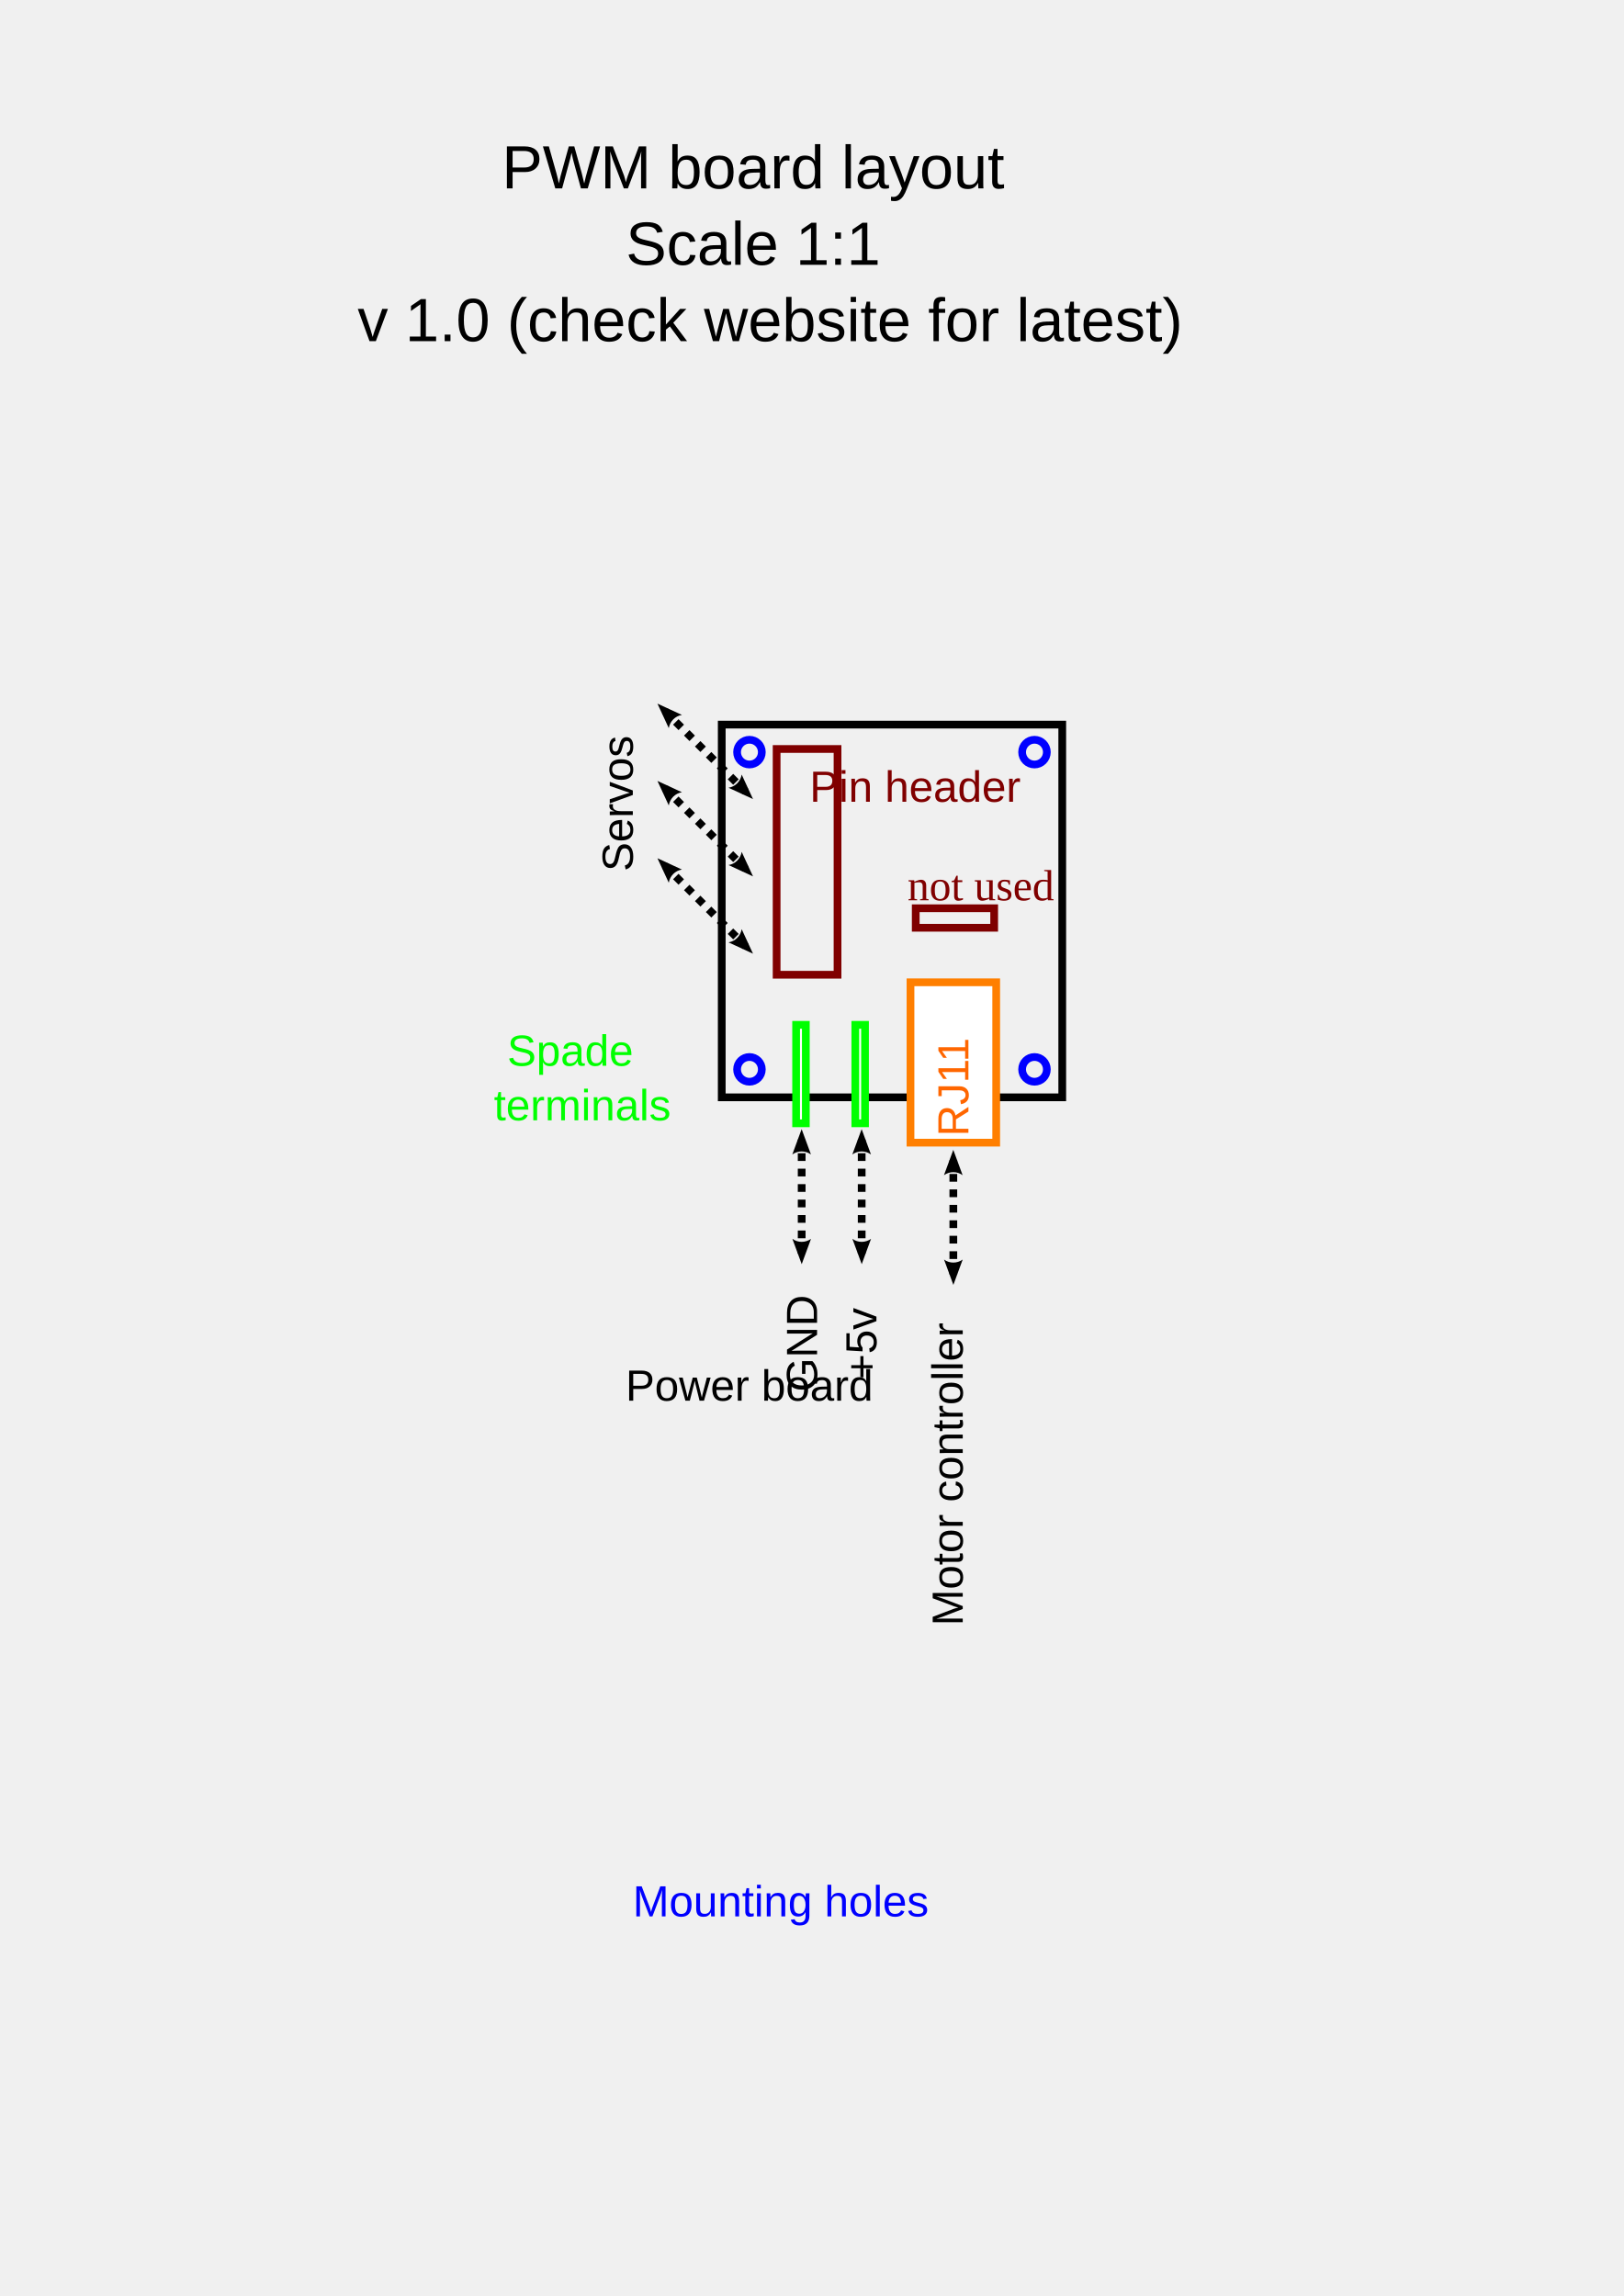
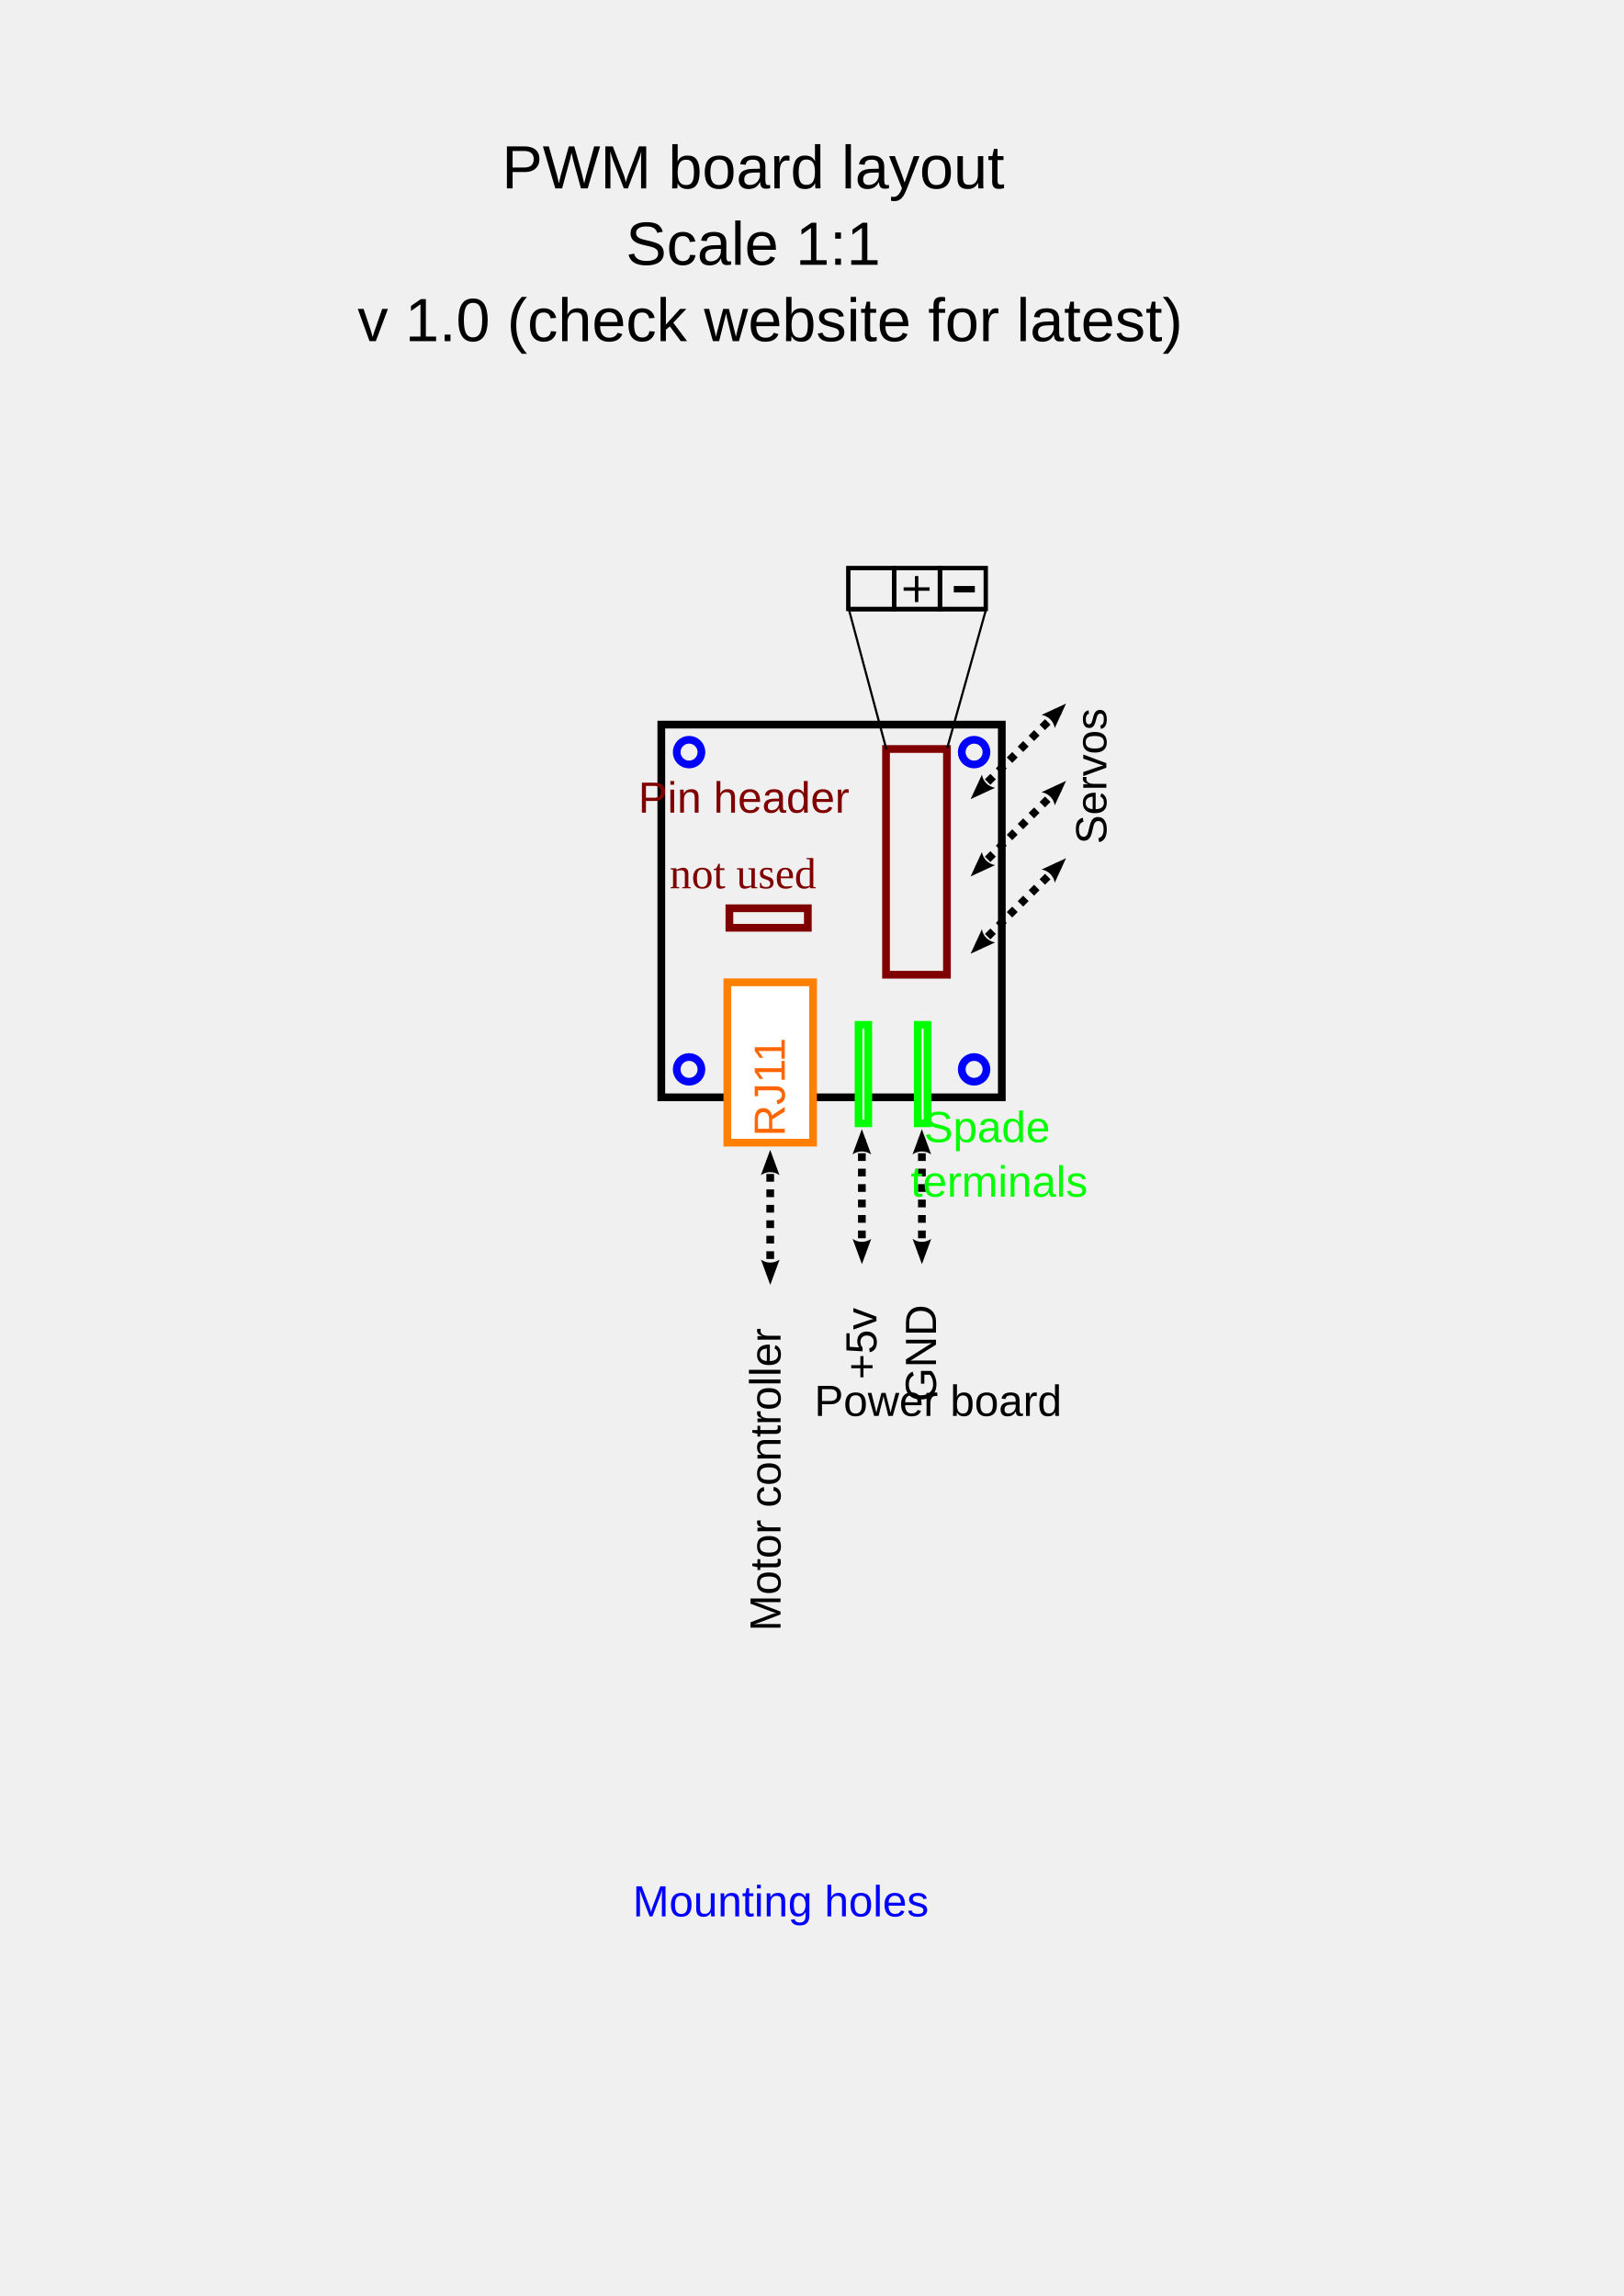
<svg xmlns="http://www.w3.org/2000/svg" width="744.094" height="1052.362" id="svg2" version="1.0">
  <defs id="defs4">
    <marker orient="auto" refY="0.0" refX="0.0" id="Arrow2Sstart" style="overflow:visible">
      <path id="path11394" style="font-size:12.0;fill-rule:evenodd;stroke-width:0.625;stroke-linejoin:round" d="M 8.719,4.034 L -2.207,0.016 L 8.719,-4.002 C 6.973,-1.63 6.983,1.616 8.719,4.034 z " transform="scale(0.3) translate(-2.3,0)" />
    </marker>
    <marker orient="auto" refY="0.0" refX="0.0" id="Arrow2Send" style="overflow:visible;">
      <path id="path11397" style="font-size:12.0;fill-rule:evenodd;stroke-width:0.625;stroke-linejoin:round;" d="M 8.719,4.034 L -2.207,0.016 L 8.719,-4.002 C 6.973,-1.63 6.983,1.616 8.719,4.034 z " transform="scale(0.3) rotate(180) translate(-2.3,0)" />
    </marker>
  </defs>
  <g id="layer1">
-     <rect style="fill:none;stroke:#000000;stroke-width:3.543;stroke-miterlimit:4;stroke-dasharray:none;stroke-opacity:1" id="rect2265" width="156.042" height="170.832" x="330.754" y="332.122" />
-     <rect style="fill:#ffffff;stroke:#ff7f00;stroke-width:3.543;stroke-miterlimit:4;stroke-dasharray:none;stroke-opacity:1" id="rect2310" width="39.279" height="73.5" x="417.252" y="450.233" />
-     <rect style="fill:#ffffff;stroke:#00ff00;stroke-width:3.543;stroke-miterlimit:4;stroke-dasharray:none;stroke-opacity:1" id="rect2312" width="4.441" height="45.129" x="364.842" y="469.731" />
-     <rect y="469.731" x="391.967" height="45.129" width="4.441" id="rect2314" style="fill:#ffffff;stroke:#00ff00;stroke-width:3.543;stroke-miterlimit:4;stroke-dasharray:none;stroke-opacity:1" />
-     <rect style="fill:none;stroke:#7f0000;stroke-width:3.543;stroke-miterlimit:4;stroke-dasharray:none;stroke-opacity:1" id="rect2316" width="35.943" height="8.943" x="419.654" y="416.293" />
-     <rect style="fill:none;stroke:#800000;stroke-width:3.543;stroke-miterlimit:4;stroke-dasharray:none;stroke-opacity:1" id="rect2320" width="27.91" height="103.471" x="355.906" y="343.295" />
-     <path style="fill:none;stroke:#0000ff;stroke-width:3.577;stroke-miterlimit:4;stroke-dasharray:none;stroke-opacity:1" id="path2322" d="M 18.208 894.169 A 5.723 5.723 0 1 1  6.762,894.169 A 5.723 5.723 0 1 1  18.208 894.169 z" transform="matrix(0.9904946,0,0,0.9904946,331.0879,-540.9348)" />
-     <path transform="matrix(0.9904946,0,0,0.9904946,461.7066,-540.9348)" d="M 18.208 894.169 A 5.723 5.723 0 1 1  6.762,894.169 A 5.723 5.723 0 1 1  18.208 894.169 z" id="path2324" style="fill:none;stroke:#0000ff;stroke-width:3.577;stroke-miterlimit:4;stroke-dasharray:none;stroke-opacity:1" />
-     <path transform="matrix(0.9904946,0,0,0.9904946,331.0879,-395.5285)" d="M 18.208 894.169 A 5.723 5.723 0 1 1  6.762,894.169 A 5.723 5.723 0 1 1  18.208 894.169 z" id="path2326" style="fill:none;stroke:#0000ff;stroke-width:3.577;stroke-miterlimit:4;stroke-dasharray:none;stroke-opacity:1" />
-     <path style="fill:none;stroke:#0000ff;stroke-width:3.577;stroke-miterlimit:4;stroke-dasharray:none;stroke-opacity:1" id="path2328" d="M 18.208 894.169 A 5.723 5.723 0 1 1  6.762,894.169 A 5.723 5.723 0 1 1  18.208 894.169 z" transform="matrix(0.9904946,0,0,0.9904946,461.7066,-395.5285)" />
-     <text xml:space="preserve" style="font-size:20px;fill:#800000" x="415.872" y="412.645" id="text13679">
-       <tspan id="tspan13681" x="415.872" y="412.645">not used</tspan>
+     <rect style="fill:none;stroke:#000000;stroke-width:3.543;stroke-miterlimit:4;stroke-dasharray:none;stroke-opacity:1" id="rect2265" width="156.042" height="170.832" x="-459.101" y="332.122" transform="scale(-1,1)" />
+     <rect style="fill:#ffffff;stroke:#ff7f00;stroke-width:3.543;stroke-miterlimit:4;stroke-dasharray:none;stroke-opacity:1" id="rect2310" width="39.279" height="73.5" x="-372.602" y="450.233" transform="scale(-1,1)" />
+     <rect style="fill:#ffffff;stroke:#00ff00;stroke-width:3.543;stroke-miterlimit:4;stroke-dasharray:none;stroke-opacity:1" id="rect2312" width="4.441" height="45.129" x="-425.013" y="469.731" transform="scale(-1,1)" />
+     <rect y="469.731" x="-397.888" height="45.129" width="4.441" id="rect2314" style="fill:#ffffff;stroke:#00ff00;stroke-width:3.543;stroke-miterlimit:4;stroke-dasharray:none;stroke-opacity:1" transform="scale(-1,1)" />
+     <rect style="fill:none;stroke:#7f0000;stroke-width:3.543;stroke-miterlimit:4;stroke-dasharray:none;stroke-opacity:1" id="rect2316" width="35.943" height="8.943" x="-370.201" y="416.293" transform="scale(-1,1)" />
+     <rect style="fill:none;stroke:#800000;stroke-width:3.543;stroke-miterlimit:4;stroke-dasharray:none;stroke-opacity:1" id="rect2320" width="27.91" height="103.471" x="-433.949" y="343.295" transform="scale(-1,1)" />
+     <path style="fill:none;stroke:#0000ff;stroke-width:3.577;stroke-miterlimit:4;stroke-dasharray:none;stroke-opacity:1" id="path2322" d="M 18.208 894.169 A 5.723 5.723 0 1 1  6.762,894.169 A 5.723 5.723 0 1 1  18.208 894.169 z" transform="matrix(-0.9904946,0,0,0.9904946,458.767,-540.9348)" />
+     <path transform="matrix(-0.9904946,0,0,0.9904946,328.1482,-540.9348)" d="M 18.208 894.169 A 5.723 5.723 0 1 1  6.762,894.169 A 5.723 5.723 0 1 1  18.208 894.169 z" id="path2324" style="fill:none;stroke:#0000ff;stroke-width:3.577;stroke-miterlimit:4;stroke-dasharray:none;stroke-opacity:1" />
+     <path transform="matrix(-0.9904946,0,0,0.9904946,458.767,-395.5285)" d="M 18.208 894.169 A 5.723 5.723 0 1 1  6.762,894.169 A 5.723 5.723 0 1 1  18.208 894.169 z" id="path2326" style="fill:none;stroke:#0000ff;stroke-width:3.577;stroke-miterlimit:4;stroke-dasharray:none;stroke-opacity:1" />
+     <path style="fill:none;stroke:#0000ff;stroke-width:3.577;stroke-miterlimit:4;stroke-dasharray:none;stroke-opacity:1" id="path2328" d="M 18.208 894.169 A 5.723 5.723 0 1 1  6.762,894.169 A 5.723 5.723 0 1 1  18.208 894.169 z" transform="matrix(-0.9904946,0,0,0.9904946,328.1482,-395.5285)" />
+     <text xml:space="preserve" style="font-size:20px;fill:#800000" x="306.872" y="407.145" id="text13679">
+       <tspan id="tspan13681" x="306.872" y="407.145">not used</tspan>
    </text>
-     <text xml:space="preserve" style="font-size:20px;font-style:normal;font-variant:normal;font-weight:normal;font-stretch:normal;text-align:center;line-height:125%;writing-mode:lr-tb;text-anchor:middle;fill:#800000;fill-opacity:1;stroke:none;stroke-width:1px;stroke-linecap:butt;stroke-linejoin:miter;stroke-opacity:1;font-family:Arial" x="433.281" y="367.483" id="text13683">
-       <tspan id="tspan13685" x="433.281" y="367.483">Pin header</tspan>
+     <text xml:space="preserve" style="font-size:20px;font-style:normal;font-variant:normal;font-weight:normal;font-stretch:normal;text-align:center;line-height:125%;writing-mode:lr-tb;text-anchor:middle;fill:#800000;fill-opacity:1;stroke:none;stroke-width:1px;stroke-linecap:butt;stroke-linejoin:miter;stroke-opacity:1;font-family:Arial" x="354.781" y="372.483" id="text13683">
+       <tspan id="tspan13685" x="354.781" y="372.483">Pin header</tspan>
    </text>
-     <path style="fill:none;fill-rule:evenodd;stroke:#000000;stroke-width:3.543;stroke-linecap:butt;stroke-linejoin:miter;marker-start:url(#Arrow2Sstart);marker-end:url(#Arrow2Send);stroke-miterlimit:4;stroke-dasharray:3.543, 3.543;stroke-dashoffset:0;stroke-opacity:1" d="M 436.883,584.136 L 436.883,531.816" id="path13687" />
-     <path id="path13709" d="M 367.383,574.636 L 367.383,522.316" style="fill:none;fill-rule:evenodd;stroke:#000000;stroke-width:3.543;stroke-linecap:butt;stroke-linejoin:miter;marker-start:url(#Arrow2Sstart);marker-end:url(#Arrow2Send);stroke-miterlimit:4;stroke-dasharray:3.543, 3.543;stroke-dashoffset:0;stroke-opacity:1" />
-     <path style="fill:none;fill-rule:evenodd;stroke:#000000;stroke-width:3.543;stroke-linecap:butt;stroke-linejoin:miter;marker-start:url(#Arrow2Sstart);marker-end:url(#Arrow2Send);stroke-miterlimit:4;stroke-dasharray:3.543, 3.543;stroke-dashoffset:0;stroke-opacity:1" d="M 394.883,574.636 L 394.883,522.316" id="path13711" />
-     <path style="fill:none;fill-rule:evenodd;stroke:#000000;stroke-width:3.543;stroke-linecap:butt;stroke-linejoin:miter;marker-start:url(#Arrow2Sstart);marker-end:url(#Arrow2Send);stroke-miterlimit:4;stroke-dasharray:3.543, 3.543;stroke-dashoffset:0;stroke-opacity:1" d="M 304.687,325.88 L 341.682,362.875" id="path13713" />
-     <path id="path13717" d="M 304.687,361.313 L 341.682,398.308" style="fill:none;fill-rule:evenodd;stroke:#000000;stroke-width:3.543;stroke-linecap:butt;stroke-linejoin:miter;marker-start:url(#Arrow2Sstart);marker-end:url(#Arrow2Send);stroke-miterlimit:4;stroke-dasharray:3.543, 3.543;stroke-dashoffset:0;stroke-opacity:1" />
-     <path style="fill:none;fill-rule:evenodd;stroke:#000000;stroke-width:3.543;stroke-linecap:butt;stroke-linejoin:miter;marker-start:url(#Arrow2Sstart);marker-end:url(#Arrow2Send);stroke-miterlimit:4;stroke-dasharray:3.543, 3.543;stroke-dashoffset:0;stroke-opacity:1" d="M 304.687,396.746 L 341.682,433.741" id="path13719" />
-     <text xml:space="preserve" style="font-size:20px;font-style:normal;font-variant:normal;font-weight:normal;font-stretch:normal;text-align:center;line-height:125%;writing-mode:lr-tb;text-anchor:middle;fill:#000000;fill-opacity:1;stroke:none;stroke-width:1px;stroke-linecap:butt;stroke-linejoin:miter;stroke-opacity:1;font-family:Arial" x="-354.388" y="290.003" id="text13726" transform="matrix(0,-1,1,0,0,0)">
-       <tspan id="tspan13728" x="-354.388" y="290.003">Servos</tspan>
+     <path style="fill:none;fill-rule:evenodd;stroke:#000000;stroke-width:3.543;stroke-linecap:butt;stroke-linejoin:miter;marker-start:url(#Arrow2Sstart);marker-end:url(#Arrow2Send);stroke-miterlimit:4;stroke-dasharray:3.543, 3.543;stroke-dashoffset:0;stroke-opacity:1" d="M 352.972,584.136 L 352.972,531.816" id="path13687" />
+     <path id="path13709" d="M 422.472,574.636 L 422.472,522.316" style="fill:none;fill-rule:evenodd;stroke:#000000;stroke-width:3.543;stroke-linecap:butt;stroke-linejoin:miter;marker-start:url(#Arrow2Sstart);marker-end:url(#Arrow2Send);stroke-miterlimit:4;stroke-dasharray:3.543, 3.543;stroke-dashoffset:0;stroke-opacity:1" />
+     <path style="fill:none;fill-rule:evenodd;stroke:#000000;stroke-width:3.543;stroke-linecap:butt;stroke-linejoin:miter;marker-start:url(#Arrow2Sstart);marker-end:url(#Arrow2Send);stroke-miterlimit:4;stroke-dasharray:3.543, 3.543;stroke-dashoffset:0;stroke-opacity:1" d="M 394.972,574.636 L 394.972,522.316" id="path13711" />
+     <path style="fill:none;fill-rule:evenodd;stroke:#000000;stroke-width:3.543;stroke-linecap:butt;stroke-linejoin:miter;marker-start:url(#Arrow2Sstart);marker-end:url(#Arrow2Send);stroke-miterlimit:4;stroke-dasharray:3.543, 3.543;stroke-dashoffset:0;stroke-opacity:1" d="M 485.168,325.88 L 448.173,362.875" id="path13713" />
+     <path id="path13717" d="M 485.168,361.313 L 448.173,398.308" style="fill:none;fill-rule:evenodd;stroke:#000000;stroke-width:3.543;stroke-linecap:butt;stroke-linejoin:miter;marker-start:url(#Arrow2Sstart);marker-end:url(#Arrow2Send);stroke-miterlimit:4;stroke-dasharray:3.543, 3.543;stroke-dashoffset:0;stroke-opacity:1" />
+     <path style="fill:none;fill-rule:evenodd;stroke:#000000;stroke-width:3.543;stroke-linecap:butt;stroke-linejoin:miter;marker-start:url(#Arrow2Sstart);marker-end:url(#Arrow2Send);stroke-miterlimit:4;stroke-dasharray:3.543, 3.543;stroke-dashoffset:0;stroke-opacity:1" d="M 485.168,396.746 L 448.173,433.741" id="path13719" />
+     <text xml:space="preserve" style="font-size:20px;font-style:normal;font-variant:normal;font-weight:normal;font-stretch:normal;text-align:center;line-height:125%;writing-mode:lr-tb;text-anchor:middle;fill:#000000;fill-opacity:1;stroke:none;stroke-width:1px;stroke-linecap:butt;stroke-linejoin:miter;stroke-opacity:1;font-family:Arial" x="-341.888" y="507.003" id="text13726" transform="matrix(0,-1,1,0,0,0)">
+       <tspan id="tspan13728" x="-341.888" y="507.003">Servos</tspan>
    </text>
-     <text xml:space="preserve" style="font-size:20px;font-style:normal;font-variant:normal;font-weight:normal;font-stretch:normal;text-align:center;line-height:125%;writing-mode:lr-tb;text-anchor:middle;fill:#ff6600;fill-opacity:1;stroke:none;stroke-width:1px;stroke-linecap:butt;stroke-linejoin:miter;stroke-opacity:1;font-family:Arial" x="-484.363" y="443.792" id="text13730" transform="matrix(0,-1,1,0,0,0)">
-       <tspan id="tspan13732" x="-484.363" y="443.792">RJ11</tspan>
+     <text xml:space="preserve" style="font-size:20px;font-style:normal;font-variant:normal;font-weight:normal;font-stretch:normal;text-align:center;line-height:125%;writing-mode:lr-tb;text-anchor:middle;fill:#ff6600;fill-opacity:1;stroke:none;stroke-width:1px;stroke-linecap:butt;stroke-linejoin:miter;stroke-opacity:1;font-family:Arial" x="-484.363" y="359.627" id="text13730" transform="matrix(0,-1,1,0,0,0)">
+       <tspan id="tspan13732" x="-484.363" y="359.627">RJ11</tspan>
    </text>
-     <text xml:space="preserve" style="font-size:20px;font-style:normal;font-variant:normal;font-weight:normal;font-stretch:normal;text-align:center;line-height:125%;writing-mode:lr-tb;text-anchor:middle;fill:#00ff00;fill-opacity:1;stroke:none;stroke-width:1px;stroke-linecap:butt;stroke-linejoin:miter;stroke-opacity:1;font-family:Arial" x="280.781" y="488.483" id="text13734">
-       <tspan id="tspan13736" x="280.781" y="488.483">Spade</tspan>
-       <tspan x="280.781" y="513.483" id="tspan13738">terminals</tspan>
+     <text xml:space="preserve" style="font-size:20px;font-style:normal;font-variant:normal;font-weight:normal;font-stretch:normal;text-align:center;line-height:125%;writing-mode:lr-tb;text-anchor:middle;fill:#00ff00;fill-opacity:1;stroke:none;stroke-width:1px;stroke-linecap:butt;stroke-linejoin:miter;stroke-opacity:1;font-family:Arial" x="471.781" y="523.483" id="text13734">
+       <tspan id="tspan13736" x="471.781" y="523.483">Spade</tspan>
+       <tspan x="471.781" y="548.483" id="tspan13738">terminals</tspan>
    </text>
    <text xml:space="preserve" style="font-size:20px;font-style:normal;font-variant:normal;font-weight:normal;font-stretch:normal;text-align:center;line-height:125%;writing-mode:lr-tb;text-anchor:middle;fill:#000000;fill-opacity:1;stroke:none;stroke-width:1px;stroke-linecap:butt;stroke-linejoin:miter;stroke-opacity:1;font-family:Arial" x="-601.965" y="401.64" id="text13745" transform="matrix(0,-1,1,0,0,0)">
      <tspan id="tspan13747" x="-601.965" y="401.64">+5v</tspan>
    </text>
-     <text xml:space="preserve" style="font-size:20px;font-style:normal;font-variant:normal;font-weight:normal;font-stretch:normal;text-align:center;line-height:125%;writing-mode:lr-tb;text-anchor:middle;fill:#000000;fill-opacity:1;stroke:none;stroke-width:1px;stroke-linecap:butt;stroke-linejoin:miter;stroke-opacity:1;font-family:Arial" x="-601.82" y="374.435" id="text13749" transform="matrix(0,-1,1,0,0,0)">
-       <tspan id="tspan13751" x="-601.82" y="374.435">GND</tspan>
+     <text xml:space="preserve" style="font-size:20px;font-style:normal;font-variant:normal;font-weight:normal;font-stretch:normal;text-align:center;line-height:125%;writing-mode:lr-tb;text-anchor:middle;fill:#000000;fill-opacity:1;stroke:none;stroke-width:1px;stroke-linecap:butt;stroke-linejoin:miter;stroke-opacity:1;font-family:Arial" x="-606.32" y="428.935" id="text13749" transform="matrix(0,-1,1,0,0,0)">
+       <tspan id="tspan13751" x="-606.32" y="428.935">GND</tspan>
    </text>
-     <text xml:space="preserve" style="font-size:20px;font-style:normal;font-variant:normal;font-weight:normal;font-stretch:normal;text-align:center;line-height:125%;writing-mode:lr-tb;text-anchor:middle;fill:#000000;fill-opacity:1;stroke:none;stroke-width:1px;stroke-linecap:butt;stroke-linejoin:miter;stroke-opacity:1;font-family:Arial" x="357.281" y="641.983" id="text13753">
-       <tspan id="tspan13755" x="357.281" y="641.983">Power board</tspan>
+     <text xml:space="preserve" style="font-size:20px;font-style:normal;font-variant:normal;font-weight:normal;font-stretch:normal;text-align:center;line-height:125%;writing-mode:lr-tb;text-anchor:middle;fill:#000000;fill-opacity:1;stroke:none;stroke-width:1px;stroke-linecap:butt;stroke-linejoin:miter;stroke-opacity:1;font-family:Arial" x="443.781" y="648.983" id="text13753">
+       <tspan id="tspan13755" x="443.781" y="648.983">Power board</tspan>
    </text>
-     <text xml:space="preserve" style="font-size:20px;font-style:normal;font-variant:normal;font-weight:normal;font-stretch:normal;text-align:center;line-height:125%;writing-mode:lr-tb;text-anchor:middle;fill:#000000;fill-opacity:1;stroke:none;stroke-width:1px;stroke-linecap:butt;stroke-linejoin:miter;stroke-opacity:1;font-family:Arial" x="-661.811" y="441.192" id="text13757" transform="matrix(0,-1,1,0,0,0)">
-       <tspan id="tspan13759" x="-661.811" y="441.192">Motor controller</tspan>
+     <text xml:space="preserve" style="font-size:20px;font-style:normal;font-variant:normal;font-weight:normal;font-stretch:normal;text-align:center;line-height:125%;writing-mode:lr-tb;text-anchor:middle;fill:#000000;fill-opacity:1;stroke:none;stroke-width:1px;stroke-linecap:butt;stroke-linejoin:miter;stroke-opacity:1;font-family:Arial" x="-664.311" y="357.692" id="text13757" transform="matrix(0,-1,1,0,0,0)">
+       <tspan id="tspan13759" x="-664.311" y="357.692">Motor controller</tspan>
    </text>
    <text xml:space="preserve" style="font-size:28px;font-style:normal;font-variant:normal;font-weight:normal;font-stretch:normal;text-align:center;line-height:125%;writing-mode:lr-tb;text-anchor:middle;fill:#000000;fill-opacity:1;stroke:none;stroke-width:1px;stroke-linecap:butt;stroke-linejoin:miter;stroke-opacity:1;font-family:Arial" x="372.389" y="86.362" id="text13798">
      <tspan id="tspan13800" x="372.389" y="86.362">PWM board layout</tspan>
      <tspan x="372.389" y="121.362" id="tspan13802">Scale 1:1</tspan>
      <tspan x="372.389" y="156.362" id="tspan13804">v 1.0 (check website for latest)</tspan>
    </text>
    <text xml:space="preserve" style="font-size:20px;font-style:normal;font-variant:normal;font-weight:normal;font-stretch:normal;text-align:center;line-height:125%;writing-mode:lr-tb;text-anchor:middle;fill:#0000ff;fill-opacity:1;stroke:none;stroke-width:1px;stroke-linecap:butt;stroke-linejoin:miter;stroke-opacity:1;font-family:Arial" x="371.691" y="878.362" id="text13806">
      <tspan id="tspan13808" x="371.691" y="878.362">Mounting holes</tspan>
    </text>
+     <text xml:space="preserve" style="font-size:19.049px;font-style:normal;font-weight:normal;fill:#000000;fill-opacity:1;stroke:none;stroke-width:1px;stroke-linecap:butt;stroke-linejoin:miter;stroke-opacity:1;font-family:Bitstream Vera Sans" x="412.083" y="275.963" id="text2206">
+       <tspan id="tspan2208" x="412.083" y="275.963">+</tspan>
+     </text>
+     <text xml:space="preserve" style="font-size:36.698px;font-style:normal;font-weight:normal;fill:#000000;fill-opacity:1;stroke:none;stroke-width:1px;stroke-linecap:butt;stroke-linejoin:miter;stroke-opacity:1;font-family:Bitstream Vera Sans" x="435.294" y="280.116" id="text2214">
+       <tspan id="tspan2216" x="435.294" y="280.116">-</tspan>
+     </text>
+     <path style="fill:none;fill-rule:evenodd;stroke:#000000;stroke-width:1px;stroke-linecap:butt;stroke-linejoin:miter;stroke-opacity:1" d="M 406.25,343.612 L 389.136,279.741 L 451.75,279.741 L 434.023,343.1" id="path2218" />
+     <g id="g2230" transform="translate(-1,21.125)">
+       <rect y="239.237" x="389.75" height="18.75" width="21" id="rect2224" style="opacity:1;fill:none;fill-opacity:1;stroke:#000000;stroke-width:2;stroke-miterlimit:4;stroke-dasharray:none;stroke-dashoffset:0;stroke-opacity:1" />
+       <rect y="239.237" x="410.75" height="18.75" width="21" id="rect2226" style="opacity:1;fill:none;fill-opacity:1;stroke:#000000;stroke-width:2;stroke-miterlimit:4;stroke-dasharray:none;stroke-dashoffset:0;stroke-opacity:1" />
+       <rect y="239.237" x="431.75" height="18.75" width="21" id="rect2228" style="opacity:1;fill:none;fill-opacity:1;stroke:#000000;stroke-width:2;stroke-miterlimit:4;stroke-dasharray:none;stroke-dashoffset:0;stroke-opacity:1" />
+     </g>
  </g>
</svg>
